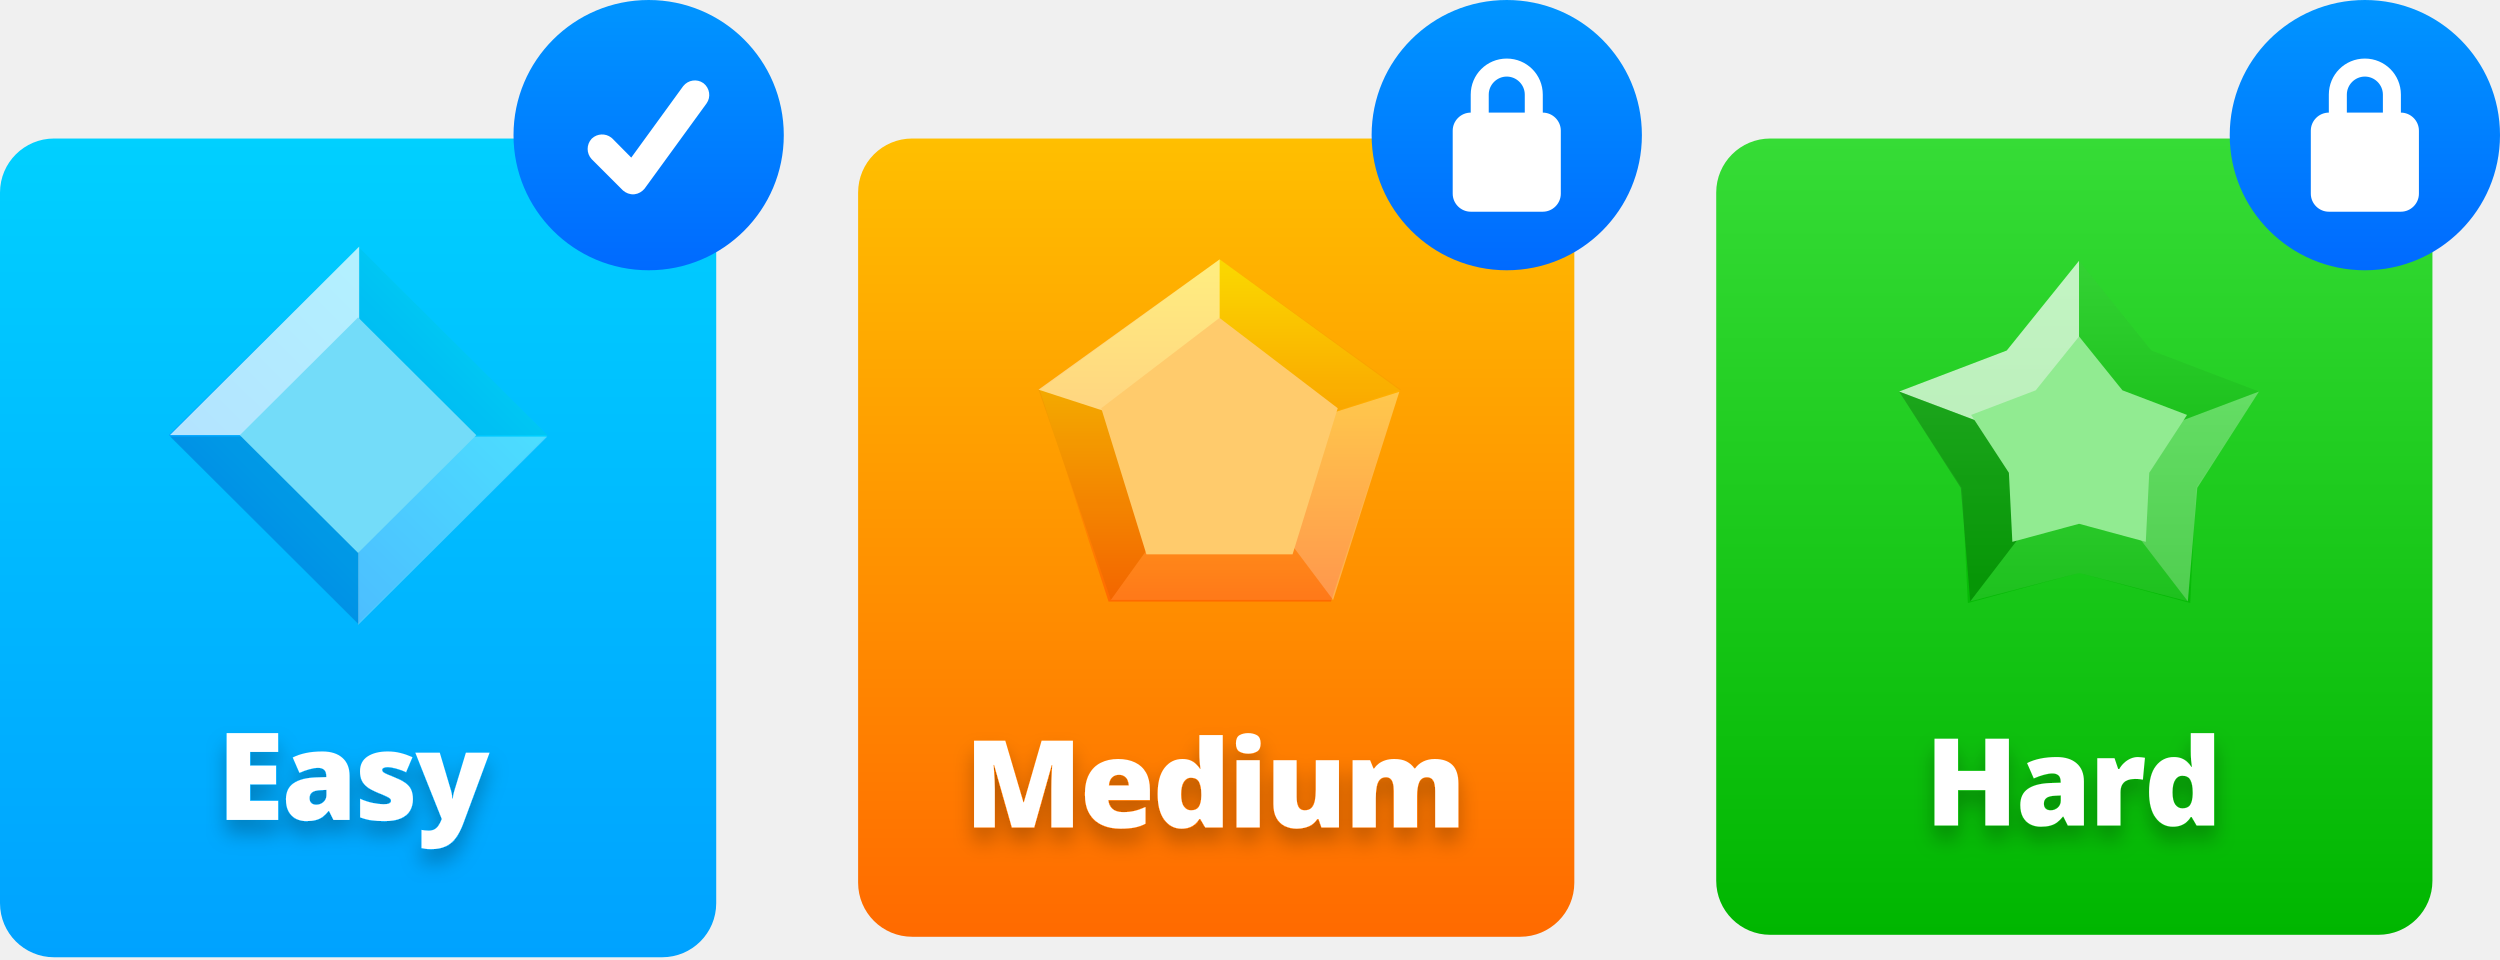
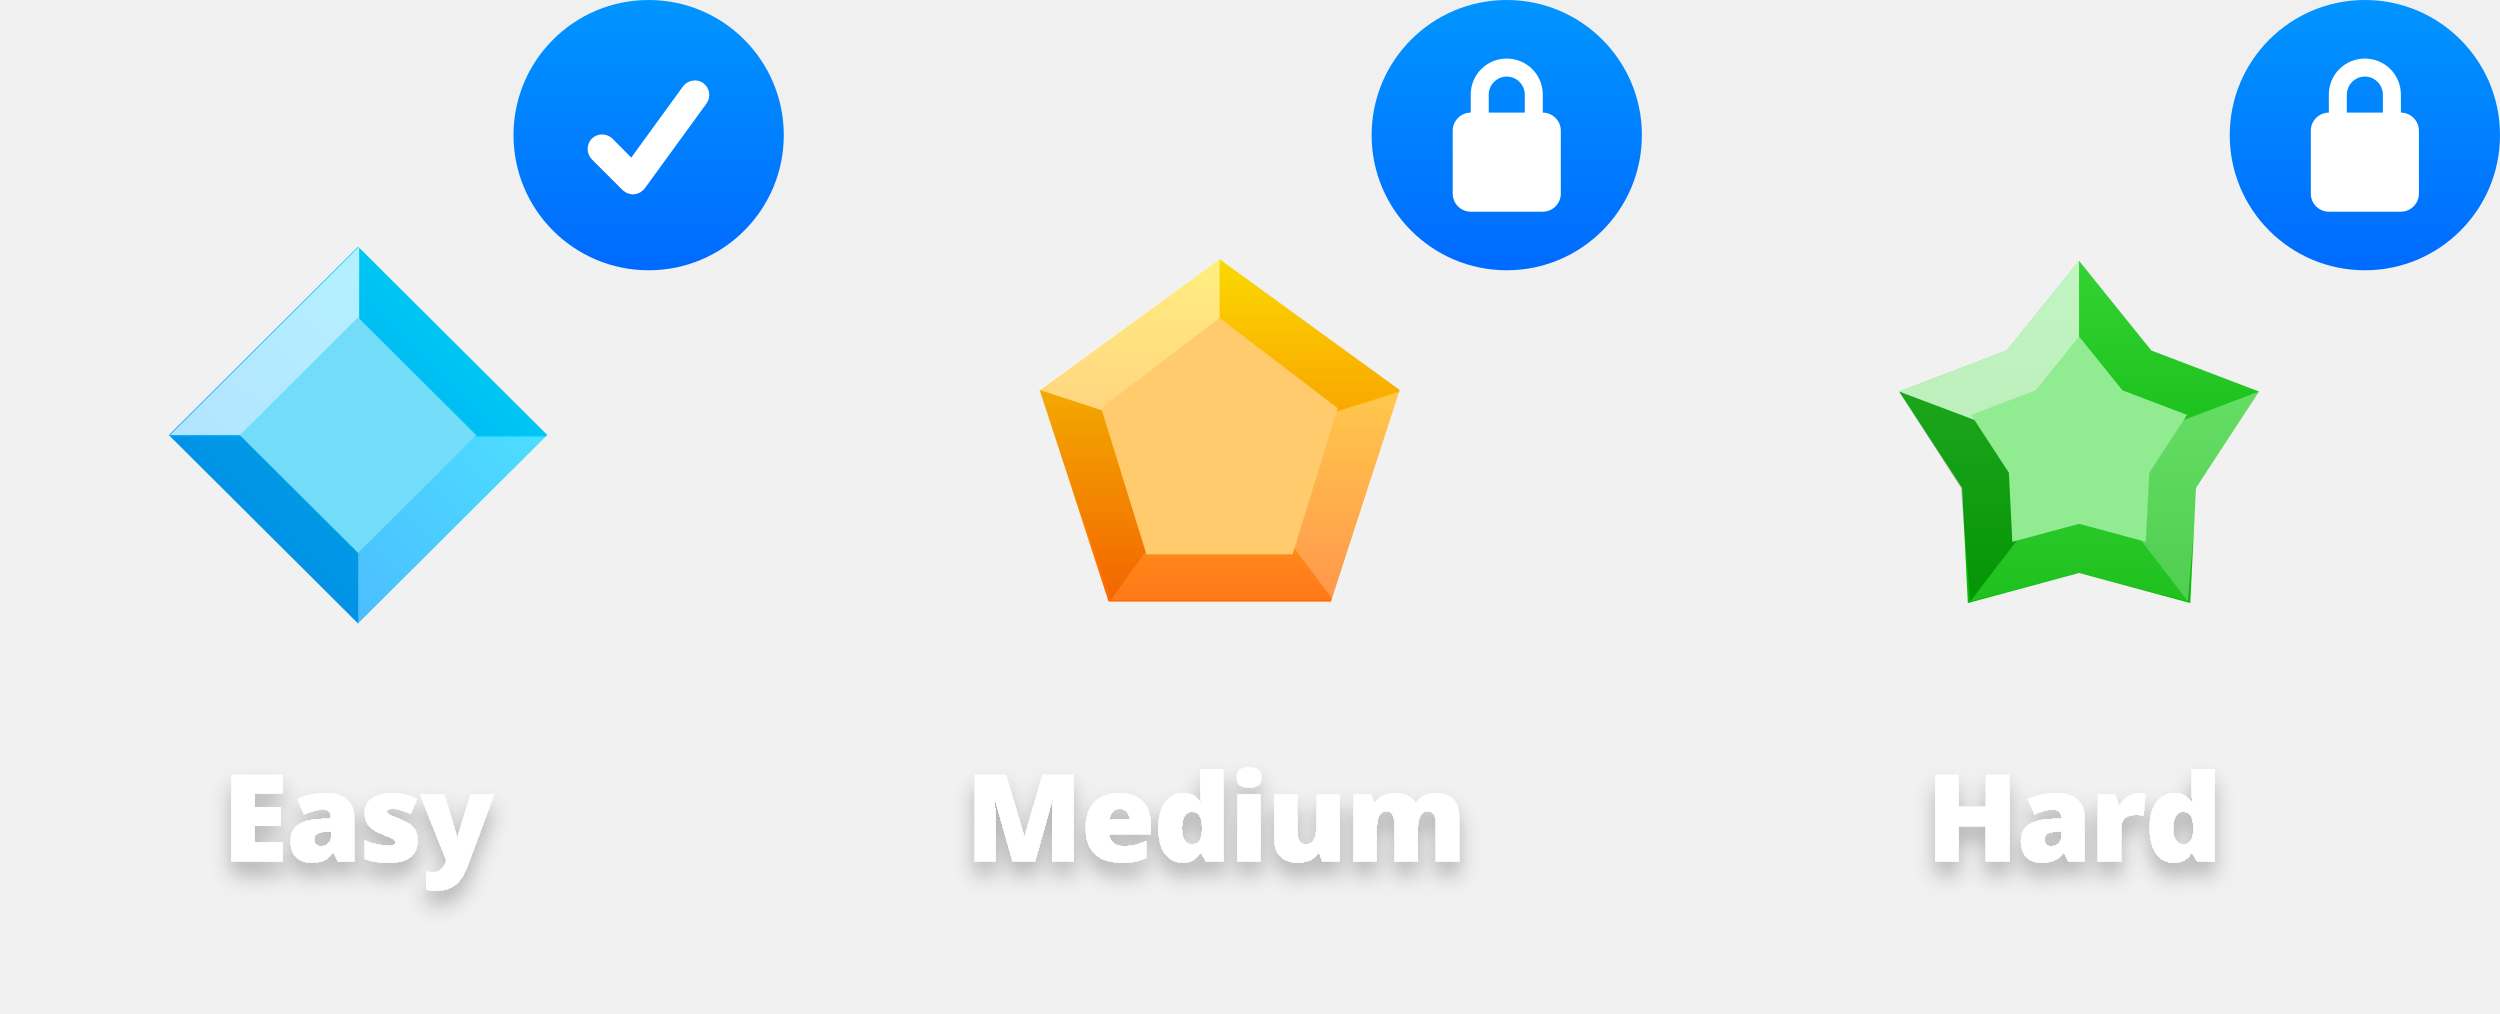
- <svg xmlns="http://www.w3.org/2000/svg" width="370" height="142" viewBox="0 0 370 142" fill="none">
-   <rect y="20.5" width="106" height="121.174" rx="8" fill="url(#paint0_linear_3063_86)" />
-   <path d="M53 36.5L81 64.385L53 92.27L25 64.385L53 36.5Z" fill="url(#paint1_linear_3063_86)" />
+ <svg xmlns="http://www.w3.org/2000/svg" width="370" height="150" viewBox="0 0 370 150" fill="none">
+   <rect y="20.5" width="106" height="129" rx="8" fill="white" fill-opacity="0.08" />
+   <path d="M53 36.5L81 64.385L53 92.27L25 64.385L53 36.5Z" fill="url(#paint0_linear_3084_698)" />
  <path opacity="0.05" d="M53 36.5L81 64.385H53V36.5Z" fill="black" />
  <path opacity="0.7" d="M25.158 64.385L53.158 36.5L53.158 64.385L25.158 64.385Z" fill="white" />
  <path opacity="0.1" d="M53.158 92.5L25.158 64.615L53.158 64.615L53.158 92.5Z" fill="black" />
  <path opacity="0.3" d="M80.994 64.615L52.994 92.5L52.994 64.615L80.994 64.615Z" fill="white" />
  <path d="M52.994 46.975L70.494 64.404L52.994 81.832L35.494 64.404L52.994 46.975Z" fill="#73DCF9" />
-   <g filter="url(#filter0_d_3063_86)">
-     <path d="M41.17 121.35H33.541V108.5H41.17V111.286H37.013V113.308H40.862V116.094H37.013V118.52H41.17V121.35Z" fill="white" />
-     <path d="M47.718 111.216C48.978 111.216 49.962 111.529 50.671 112.156C51.38 112.777 51.735 113.665 51.735 114.819V121.35H49.353L48.694 120.031H48.623C48.342 120.383 48.052 120.67 47.753 120.893C47.46 121.109 47.123 121.268 46.742 121.367C46.362 121.473 45.896 121.525 45.345 121.525C44.771 121.525 44.255 121.408 43.798 121.174C43.341 120.939 42.981 120.585 42.717 120.11C42.453 119.636 42.322 119.035 42.322 118.309C42.322 117.242 42.691 116.451 43.429 115.936C44.167 115.42 45.237 115.13 46.637 115.065L48.298 115.013V114.872C48.298 114.427 48.187 114.11 47.964 113.923C47.747 113.735 47.455 113.642 47.085 113.642C46.693 113.642 46.253 113.712 45.767 113.853C45.286 113.987 44.803 114.163 44.317 114.38L43.324 112.112C43.898 111.819 44.548 111.597 45.275 111.444C46.001 111.292 46.816 111.216 47.718 111.216ZM48.316 116.902L47.525 116.938C46.892 116.961 46.447 117.072 46.189 117.271C45.937 117.465 45.811 117.743 45.811 118.106C45.811 118.446 45.902 118.698 46.083 118.862C46.265 119.021 46.505 119.1 46.804 119.1C47.22 119.1 47.575 118.968 47.867 118.704C48.166 118.44 48.316 118.098 48.316 117.676V116.902Z" fill="white" />
-     <path d="M61.113 118.291C61.113 118.924 60.972 119.483 60.691 119.97C60.41 120.456 59.959 120.837 59.338 121.112C58.722 121.388 57.911 121.525 56.903 121.525C56.194 121.525 55.558 121.487 54.996 121.411C54.439 121.335 53.874 121.188 53.3 120.972V118.221C53.926 118.508 54.565 118.716 55.215 118.845C55.866 118.968 56.379 119.029 56.754 119.029C57.14 119.029 57.422 118.988 57.597 118.906C57.779 118.818 57.87 118.689 57.87 118.52C57.87 118.373 57.808 118.25 57.685 118.15C57.568 118.045 57.354 117.925 57.044 117.79C56.739 117.655 56.308 117.474 55.752 117.245C55.201 117.017 54.741 116.768 54.372 116.498C54.008 116.229 53.736 115.906 53.554 115.531C53.373 115.156 53.282 114.696 53.282 114.151C53.282 113.179 53.657 112.446 54.407 111.954C55.157 111.462 56.15 111.216 57.386 111.216C58.043 111.216 58.661 111.289 59.241 111.436C59.821 111.576 60.422 111.784 61.043 112.06L60.102 114.274C59.61 114.052 59.112 113.873 58.608 113.738C58.104 113.604 57.703 113.536 57.404 113.536C57.135 113.536 56.926 113.571 56.78 113.642C56.633 113.712 56.56 113.814 56.56 113.949C56.56 114.072 56.61 114.181 56.71 114.274C56.815 114.368 57.011 114.477 57.299 114.6C57.586 114.723 58.005 114.896 58.555 115.118C59.136 115.353 59.613 115.604 59.988 115.874C60.369 116.138 60.65 116.46 60.832 116.841C61.019 117.222 61.113 117.705 61.113 118.291Z" fill="white" />
-     <path d="M61.465 111.392H65.086L66.773 117.104C66.797 117.187 66.82 117.289 66.844 117.412C66.867 117.529 66.888 117.655 66.905 117.79C66.923 117.925 66.935 118.057 66.941 118.186H67.011C67.04 117.945 67.072 117.737 67.108 117.562C67.148 117.38 67.187 117.233 67.222 117.122L68.953 111.392H72.46L68.522 121.982C68.218 122.791 67.863 123.468 67.459 124.013C67.061 124.563 66.566 124.977 65.974 125.252C65.388 125.533 64.658 125.674 63.785 125.674C63.469 125.674 63.196 125.656 62.968 125.621C62.745 125.592 62.549 125.56 62.379 125.524V122.826C62.508 122.85 62.666 122.873 62.854 122.896C63.041 122.92 63.237 122.932 63.443 122.932C63.823 122.932 64.131 122.855 64.365 122.703C64.606 122.551 64.802 122.349 64.954 122.097C65.106 121.851 65.238 121.584 65.35 121.297L65.385 121.209L61.465 111.392Z" fill="white" />
+   <g filter="url(#filter0_d_3084_698)">
+     <path d="M41.859 127.5H34.23V114.65H41.859V117.437H37.702V119.458H41.552V122.244H37.702V124.67H41.859V127.5ZM48.407 117.366C49.667 117.366 50.652 117.68 51.361 118.307C52.07 118.928 52.424 119.815 52.424 120.97V127.5H50.042L49.383 126.182H49.313C49.032 126.533 48.742 126.82 48.443 127.043C48.15 127.26 47.813 127.418 47.432 127.518C47.051 127.623 46.585 127.676 46.035 127.676C45.46 127.676 44.945 127.559 44.488 127.324C44.031 127.09 43.67 126.735 43.407 126.261C43.143 125.786 43.011 125.186 43.011 124.459C43.011 123.393 43.38 122.602 44.118 122.086C44.857 121.57 45.926 121.28 47.327 121.216L48.988 121.163V121.022C48.988 120.577 48.876 120.261 48.654 120.073C48.437 119.886 48.144 119.792 47.775 119.792C47.382 119.792 46.943 119.862 46.456 120.003C45.976 120.138 45.492 120.313 45.006 120.53L44.013 118.263C44.587 117.97 45.238 117.747 45.964 117.595C46.691 117.442 47.505 117.366 48.407 117.366ZM49.005 123.053L48.214 123.088C47.581 123.111 47.136 123.223 46.878 123.422C46.626 123.615 46.5 123.894 46.5 124.257C46.5 124.597 46.591 124.849 46.773 125.013C46.954 125.171 47.195 125.25 47.493 125.25C47.91 125.25 48.264 125.118 48.557 124.854C48.856 124.591 49.005 124.248 49.005 123.826V123.053ZM61.802 124.441C61.802 125.074 61.662 125.634 61.38 126.12C61.099 126.606 60.648 126.987 60.027 127.263C59.412 127.538 58.6 127.676 57.593 127.676C56.883 127.676 56.248 127.638 55.685 127.562C55.129 127.485 54.563 127.339 53.989 127.122V124.371C54.616 124.658 55.255 124.866 55.905 124.995C56.555 125.118 57.068 125.18 57.443 125.18C57.83 125.18 58.111 125.139 58.287 125.057C58.468 124.969 58.559 124.84 58.559 124.67C58.559 124.523 58.498 124.4 58.375 124.301C58.258 124.195 58.044 124.075 57.733 123.94C57.428 123.806 56.998 123.624 56.441 123.396C55.89 123.167 55.43 122.918 55.061 122.648C54.698 122.379 54.425 122.057 54.244 121.682C54.062 121.307 53.971 120.847 53.971 120.302C53.971 119.329 54.346 118.597 55.096 118.104C55.846 117.612 56.84 117.366 58.076 117.366C58.732 117.366 59.35 117.439 59.93 117.586C60.51 117.727 61.111 117.935 61.732 118.21L60.792 120.425C60.3 120.202 59.801 120.023 59.297 119.889C58.794 119.754 58.392 119.687 58.093 119.687C57.824 119.687 57.616 119.722 57.469 119.792C57.323 119.862 57.25 119.965 57.25 120.1C57.25 120.223 57.3 120.331 57.399 120.425C57.505 120.519 57.701 120.627 57.988 120.75C58.275 120.873 58.694 121.046 59.245 121.269C59.825 121.503 60.302 121.755 60.677 122.024C61.058 122.288 61.34 122.61 61.521 122.991C61.709 123.372 61.802 123.855 61.802 124.441ZM62.154 117.542H65.775L67.463 123.255C67.486 123.337 67.51 123.439 67.533 123.562C67.557 123.68 67.577 123.806 67.595 123.94C67.612 124.075 67.624 124.207 67.63 124.336H67.7C67.73 124.096 67.762 123.888 67.797 123.712C67.838 123.53 67.876 123.384 67.911 123.272L69.643 117.542H73.15L69.212 128.133C68.907 128.941 68.553 129.618 68.148 130.163C67.75 130.714 67.255 131.127 66.663 131.402C66.077 131.684 65.348 131.824 64.475 131.824C64.158 131.824 63.886 131.807 63.657 131.771C63.435 131.742 63.238 131.71 63.068 131.675V128.977C63.197 129 63.355 129.023 63.543 129.047C63.73 129.07 63.927 129.082 64.132 129.082C64.513 129.082 64.82 129.006 65.055 128.854C65.295 128.701 65.491 128.499 65.644 128.247C65.796 128.001 65.928 127.734 66.039 127.447L66.074 127.359L62.154 117.542Z" fill="white" />
  </g>
-   <rect x="127" y="20.5" width="106" height="118.142" rx="8" fill="url(#paint2_linear_3063_86)" />
-   <path d="M180.524 38.388L207.154 57.736L196.982 89.04H164.066L153.895 57.736L180.524 38.388Z" fill="url(#paint3_linear_3063_86)" />
+   <rect x="127" y="20.5" width="106" height="129" rx="8" fill="white" fill-opacity="0.08" />
+   <path d="M180.524 38.388L207.154 57.736L196.982 89.04H164.066L153.895 57.736L180.524 38.388Z" fill="url(#paint1_linear_3084_698)" />
  <path opacity="0.3" d="M207.104 57.988L197.303 88.788L180.502 66.388L207.104 57.988Z" fill="white" />
  <path opacity="0.1" d="M164.407 88.787L197.309 88.787L180.508 66.387L164.407 88.787Z" fill="white" />
  <path opacity="0.05" d="M164.41 88.788L153.696 57.67L180.512 66.388L164.41 88.788Z" fill="black" />
  <path opacity="0.5" d="M180.505 38.388L153.697 57.669L180.505 66.388L180.505 38.388Z" fill="white" />
  <path opacity="0.02" d="M180.57 38.388L207.377 57.67L180.57 66.388L180.57 38.388Z" fill="black" />
  <path d="M180.484 47.05L197.984 60.416L191.3 82.043H169.669L162.984 60.416L180.484 47.05Z" fill="#FFCB6C" />
-   <g filter="url(#filter1_d_3063_86)">
-     <path d="M149.757 122.466L147.129 113.211H147.05C147.073 113.451 147.097 113.776 147.12 114.187C147.149 114.597 147.176 115.039 147.199 115.514C147.223 115.988 147.234 116.445 147.234 116.885V122.466H144.158V109.616H148.781L151.462 118.739H151.532L154.16 109.616H158.792V122.466H155.602V116.832C155.602 116.428 155.607 115.994 155.619 115.531C155.637 115.062 155.654 114.623 155.672 114.213C155.695 113.797 155.716 113.469 155.733 113.229H155.654L153.062 122.466H149.757Z" fill="white" />
-     <path d="M165.481 112.332C166.448 112.332 167.283 112.502 167.986 112.842C168.689 113.176 169.231 113.68 169.612 114.354C169.993 115.027 170.183 115.871 170.183 116.885V118.414H164.039C164.069 118.936 164.262 119.363 164.619 119.697C164.983 120.031 165.516 120.198 166.219 120.198C166.84 120.198 167.409 120.137 167.924 120.014C168.446 119.891 168.982 119.7 169.533 119.442V121.912C169.052 122.164 168.528 122.349 167.959 122.466C167.391 122.583 166.673 122.642 165.806 122.642C164.804 122.642 163.908 122.463 163.117 122.105C162.326 121.748 161.702 121.194 161.244 120.444C160.793 119.694 160.568 118.73 160.568 117.553C160.568 116.357 160.773 115.376 161.183 114.608C161.593 113.835 162.167 113.264 162.906 112.895C163.644 112.52 164.502 112.332 165.481 112.332ZM165.604 114.67C165.2 114.67 164.86 114.799 164.584 115.057C164.315 115.309 164.157 115.707 164.11 116.252H167.063C167.057 115.959 166.998 115.692 166.887 115.452C166.776 115.212 166.612 115.021 166.395 114.881C166.184 114.74 165.92 114.67 165.604 114.67Z" fill="white" />
-     <path d="M174.859 122.642C173.834 122.642 172.99 122.205 172.328 121.332C171.666 120.459 171.335 119.182 171.335 117.5C171.335 115.801 171.675 114.515 172.354 113.642C173.034 112.769 173.913 112.332 174.991 112.332C175.436 112.332 175.82 112.396 176.142 112.525C176.465 112.654 176.743 112.83 176.977 113.053C177.217 113.27 177.426 113.516 177.601 113.791H177.672C177.631 113.539 177.592 113.193 177.557 112.754C177.522 112.309 177.505 111.875 177.505 111.453V108.79H180.967V122.466H178.375L177.636 121.209H177.505C177.346 121.473 177.147 121.713 176.907 121.93C176.673 122.146 176.385 122.319 176.046 122.448C175.712 122.577 175.316 122.642 174.859 122.642ZM176.265 119.926C176.816 119.926 177.203 119.753 177.426 119.407C177.654 119.056 177.777 118.522 177.795 117.808V117.535C177.795 116.75 177.683 116.149 177.461 115.733C177.244 115.312 176.834 115.101 176.23 115.101C175.82 115.101 175.48 115.3 175.211 115.698C174.941 116.097 174.806 116.715 174.806 117.553C174.806 118.379 174.941 118.982 175.211 119.363C175.486 119.738 175.838 119.926 176.265 119.926Z" fill="white" />
-     <path d="M186.443 112.508V122.466H183.007V112.508H186.443ZM184.738 108.5C185.231 108.5 185.658 108.603 186.022 108.808C186.391 109.013 186.575 109.42 186.575 110.029C186.575 110.621 186.391 111.022 186.022 111.233C185.658 111.438 185.231 111.541 184.738 111.541C184.234 111.541 183.804 111.438 183.446 111.233C183.095 111.022 182.919 110.621 182.919 110.029C182.919 109.42 183.095 109.013 183.446 108.808C183.804 108.603 184.234 108.5 184.738 108.5Z" fill="white" />
-     <path d="M198.168 112.508V122.466H195.576L195.145 121.227H194.943C194.738 121.561 194.477 121.833 194.161 122.044C193.85 122.249 193.504 122.398 193.123 122.492C192.743 122.592 192.347 122.642 191.937 122.642C191.287 122.642 190.698 122.516 190.17 122.264C189.649 122.012 189.233 121.616 188.922 121.077C188.618 120.538 188.465 119.844 188.465 118.994V112.508H191.902V117.948C191.902 118.593 191.993 119.085 192.174 119.425C192.362 119.759 192.666 119.926 193.088 119.926C193.522 119.926 193.856 119.809 194.09 119.574C194.331 119.34 194.498 118.994 194.591 118.537C194.685 118.08 194.732 117.523 194.732 116.867V112.508H198.168Z" fill="white" />
-     <path d="M212.337 112.332C213.473 112.332 214.341 112.622 214.938 113.202C215.542 113.782 215.844 114.711 215.844 115.988V122.466H212.407V117.052C212.407 116.296 212.304 115.771 212.099 115.479C211.9 115.18 211.601 115.03 211.203 115.03C210.646 115.03 210.26 115.273 210.043 115.76C209.832 116.246 209.726 116.935 209.726 117.825V122.466H206.281V117.052C206.281 116.571 206.237 116.185 206.149 115.892C206.067 115.593 205.941 115.376 205.771 115.241C205.601 115.101 205.388 115.03 205.13 115.03C204.737 115.03 204.429 115.15 204.207 115.391C203.99 115.625 203.838 115.971 203.75 116.428C203.662 116.885 203.618 117.444 203.618 118.106V122.466H200.181V112.508H202.774L203.275 113.738H203.372C203.548 113.469 203.773 113.229 204.049 113.018C204.33 112.807 204.661 112.64 205.042 112.517C205.429 112.394 205.868 112.332 206.36 112.332C207.093 112.332 207.696 112.455 208.171 112.701C208.645 112.947 209.032 113.287 209.331 113.721H209.436C209.753 113.275 210.16 112.933 210.658 112.692C211.156 112.452 211.716 112.332 212.337 112.332Z" fill="white" />
+   <g filter="url(#filter1_d_3084_698)">
+     <path d="M149.875 127.5L147.247 118.245H147.168C147.191 118.485 147.214 118.811 147.238 119.221C147.267 119.631 147.294 120.073 147.317 120.548C147.34 121.022 147.352 121.479 147.352 121.919V127.5H144.276V114.65H148.899L151.58 123.773H151.65L154.278 114.65H158.91V127.5H155.719V121.866C155.719 121.462 155.725 121.028 155.737 120.565C155.754 120.097 155.772 119.657 155.79 119.247C155.813 118.831 155.834 118.503 155.851 118.263H155.772L153.179 127.5H149.875ZM165.599 117.366C166.565 117.366 167.4 117.536 168.103 117.876C168.807 118.21 169.349 118.714 169.729 119.388C170.11 120.062 170.301 120.905 170.301 121.919V123.448H164.157C164.186 123.97 164.38 124.397 164.737 124.731C165.101 125.065 165.634 125.232 166.337 125.232C166.958 125.232 167.526 125.171 168.042 125.048C168.563 124.925 169.1 124.734 169.65 124.477V126.946C169.17 127.198 168.645 127.383 168.077 127.5C167.509 127.617 166.791 127.676 165.924 127.676C164.922 127.676 164.025 127.497 163.234 127.14C162.443 126.782 161.819 126.229 161.362 125.479C160.911 124.729 160.686 123.765 160.686 122.587C160.686 121.392 160.891 120.41 161.301 119.643C161.711 118.869 162.285 118.298 163.023 117.929C163.762 117.554 164.62 117.366 165.599 117.366ZM165.722 119.704C165.317 119.704 164.978 119.833 164.702 120.091C164.433 120.343 164.274 120.741 164.228 121.286H167.181C167.175 120.993 167.116 120.727 167.005 120.486C166.894 120.246 166.729 120.056 166.513 119.915C166.302 119.774 166.038 119.704 165.722 119.704ZM174.977 127.676C173.951 127.676 173.108 127.239 172.446 126.366C171.784 125.493 171.452 124.216 171.452 122.534C171.452 120.835 171.792 119.549 172.472 118.676C173.152 117.803 174.031 117.366 175.109 117.366C175.554 117.366 175.938 117.431 176.26 117.56C176.582 117.688 176.861 117.864 177.095 118.087C177.335 118.304 177.543 118.55 177.719 118.825H177.789C177.748 118.573 177.71 118.228 177.675 117.788C177.64 117.343 177.622 116.909 177.622 116.487V113.824H181.085V127.5H178.493L177.754 126.243H177.622C177.464 126.507 177.265 126.747 177.025 126.964C176.79 127.181 176.503 127.354 176.163 127.482C175.829 127.611 175.434 127.676 174.977 127.676ZM176.383 124.96C176.934 124.96 177.321 124.787 177.543 124.441C177.772 124.09 177.895 123.557 177.912 122.842V122.569C177.912 121.784 177.801 121.184 177.578 120.768C177.362 120.346 176.951 120.135 176.348 120.135C175.938 120.135 175.598 120.334 175.328 120.732C175.059 121.131 174.924 121.749 174.924 122.587C174.924 123.413 175.059 124.017 175.328 124.397C175.604 124.772 175.955 124.96 176.383 124.96ZM186.561 117.542V127.5H183.125V117.542H186.561ZM184.856 113.534C185.348 113.534 185.776 113.637 186.139 113.842C186.508 114.047 186.693 114.454 186.693 115.063C186.693 115.655 186.508 116.057 186.139 116.268C185.776 116.473 185.348 116.575 184.856 116.575C184.352 116.575 183.922 116.473 183.564 116.268C183.213 116.057 183.037 115.655 183.037 115.063C183.037 114.454 183.213 114.047 183.564 113.842C183.922 113.637 184.352 113.534 184.856 113.534ZM198.286 117.542V127.5H195.693L195.263 126.261H195.061C194.856 126.595 194.595 126.867 194.278 127.078C193.968 127.283 193.622 127.433 193.241 127.526C192.86 127.626 192.465 127.676 192.055 127.676C191.404 127.676 190.815 127.55 190.288 127.298C189.767 127.046 189.351 126.65 189.04 126.111C188.735 125.572 188.583 124.878 188.583 124.028V117.542H192.02V122.982C192.02 123.627 192.11 124.119 192.292 124.459C192.48 124.793 192.784 124.96 193.206 124.96C193.64 124.96 193.974 124.843 194.208 124.608C194.448 124.374 194.615 124.028 194.709 123.571C194.803 123.114 194.85 122.558 194.85 121.901V117.542H198.286ZM212.454 117.366C213.591 117.366 214.458 117.656 215.056 118.236C215.66 118.816 215.961 119.745 215.961 121.022V127.5H212.525V122.086C212.525 121.33 212.422 120.806 212.217 120.513C212.018 120.214 211.719 120.064 211.321 120.064C210.764 120.064 210.377 120.308 210.161 120.794C209.95 121.28 209.844 121.969 209.844 122.859V127.5H206.399V122.086C206.399 121.605 206.355 121.219 206.267 120.926C206.185 120.627 206.059 120.41 205.889 120.275C205.719 120.135 205.505 120.064 205.247 120.064C204.855 120.064 204.547 120.185 204.325 120.425C204.108 120.659 203.955 121.005 203.868 121.462C203.78 121.919 203.736 122.479 203.736 123.141V127.5H200.299V117.542H202.892L203.393 118.772H203.49C203.665 118.503 203.891 118.263 204.166 118.052C204.448 117.841 204.779 117.674 205.16 117.551C205.546 117.428 205.986 117.366 206.478 117.366C207.21 117.366 207.814 117.489 208.288 117.735C208.763 117.981 209.15 118.321 209.449 118.755H209.554C209.871 118.31 210.278 117.967 210.776 117.727C211.274 117.486 211.833 117.366 212.454 117.366Z" fill="white" />
  </g>
-   <rect x="254" y="20.5" width="106" height="117.852" rx="8" fill="url(#paint4_linear_3063_86)" />
-   <path d="M307.699 38.6L318.397 51.876L334.329 57.947L325.008 72.224L324.157 89.252L307.699 84.8L291.241 89.252L290.39 72.224L281.07 57.947L297.002 51.876L307.699 38.6Z" fill="url(#paint5_linear_3063_86)" />
+   <rect x="254" y="20.5" width="106" height="129" rx="8" fill="white" fill-opacity="0.08" />
+   <path d="M307.699 38.6L318.397 51.876L334.329 57.947L325.008 72.224L324.157 89.252L307.699 84.8L291.241 89.252L290.39 72.224L281.07 57.947L297.002 51.876L307.699 38.6Z" fill="url(#paint2_linear_3084_698)" />
  <path opacity="0.7" d="M307.696 68V38.6L296.998 51.876L281.066 57.947L307.696 68Z" fill="white" />
  <path opacity="0.05" d="M307.702 68V38.6L318.4 51.876L334.332 57.947L307.702 68Z" fill="black" />
  <path opacity="0.2" d="M307.696 68L291.596 89L290.196 72.2L281.066 57.947L307.696 68Z" fill="black" />
  <path opacity="0.3" d="M307.702 68L323.802 89L325.202 72.2L334.332 57.947L307.702 68Z" fill="white" />
  <path opacity="0.1" d="M307.701 68L323.801 89L307.701 84.8L291.601 89L307.701 68Z" fill="white" />
  <path d="M307.702 49.8L314.121 57.766L323.68 61.408L318.088 69.974L317.577 80.191L307.702 77.52L297.828 80.191L297.317 69.974L291.725 61.408L301.284 57.766L307.702 49.8Z" fill="#91EB91" />
-   <g filter="url(#filter2_d_3063_86)">
-     <path d="M297.317 122.176H293.828V116.938H289.794V122.176H286.305V109.326H289.794V114.09H293.828V109.326H297.317V122.176Z" fill="white" />
-     <path d="M304.402 112.042C305.661 112.042 306.646 112.355 307.355 112.982C308.064 113.604 308.418 114.491 308.418 115.646V122.176H306.036L305.377 120.857H305.307C305.026 121.209 304.736 121.496 304.437 121.719C304.144 121.936 303.807 122.094 303.426 122.193C303.045 122.299 302.579 122.352 302.029 122.352C301.454 122.352 300.939 122.234 300.482 122C300.025 121.766 299.664 121.411 299.401 120.937C299.137 120.462 299.005 119.861 299.005 119.135C299.005 118.068 299.374 117.277 300.113 116.762C300.851 116.246 301.92 115.956 303.321 115.892L304.982 115.839V115.698C304.982 115.253 304.87 114.937 304.648 114.749C304.431 114.562 304.138 114.468 303.769 114.468C303.376 114.468 302.937 114.538 302.451 114.679C301.97 114.813 301.487 114.989 301 115.206L300.007 112.938C300.581 112.646 301.232 112.423 301.958 112.271C302.685 112.118 303.499 112.042 304.402 112.042ZM304.999 117.729L304.208 117.764C303.576 117.787 303.13 117.898 302.872 118.098C302.62 118.291 302.494 118.569 302.494 118.933C302.494 119.272 302.585 119.524 302.767 119.688C302.949 119.847 303.189 119.926 303.488 119.926C303.904 119.926 304.258 119.794 304.551 119.53C304.85 119.267 304.999 118.924 304.999 118.502V117.729Z" fill="white" />
-     <path d="M316.408 112.042C316.595 112.042 316.792 112.057 316.997 112.086C317.202 112.109 317.354 112.13 317.454 112.147L317.146 115.391C317.035 115.361 316.891 115.338 316.716 115.32C316.54 115.297 316.294 115.285 315.977 115.285C315.76 115.285 315.529 115.306 315.283 115.347C315.037 115.388 314.802 115.476 314.58 115.61C314.363 115.739 314.184 115.938 314.044 116.208C313.903 116.472 313.833 116.829 313.833 117.28V122.176H310.396V112.218H312.954L313.49 113.809H313.657C313.839 113.48 314.07 113.185 314.351 112.921C314.638 112.651 314.958 112.438 315.309 112.279C315.667 112.121 316.033 112.042 316.408 112.042Z" fill="white" />
-     <path d="M321.585 122.352C320.56 122.352 319.716 121.915 319.054 121.042C318.392 120.169 318.061 118.892 318.061 117.21C318.061 115.511 318.4 114.225 319.08 113.352C319.76 112.479 320.639 112.042 321.717 112.042C322.162 112.042 322.546 112.106 322.868 112.235C323.191 112.364 323.469 112.54 323.703 112.763C323.943 112.979 324.151 113.226 324.327 113.501H324.398C324.357 113.249 324.318 112.903 324.283 112.464C324.248 112.019 324.231 111.585 324.231 111.163V108.5H327.693V122.176H325.101L324.362 120.919H324.231C324.072 121.183 323.873 121.423 323.633 121.64C323.399 121.856 323.111 122.029 322.772 122.158C322.438 122.287 322.042 122.352 321.585 122.352ZM322.991 119.636C323.542 119.636 323.929 119.463 324.151 119.117C324.38 118.766 324.503 118.232 324.521 117.518V117.245C324.521 116.46 324.409 115.859 324.187 115.443C323.97 115.021 323.56 114.811 322.956 114.811C322.546 114.811 322.206 115.01 321.937 115.408C321.667 115.807 321.532 116.425 321.532 117.263C321.532 118.089 321.667 118.692 321.937 119.073C322.212 119.448 322.564 119.636 322.991 119.636Z" fill="white" />
+   <g filter="url(#filter2_d_3084_698)">
+     <path d="M297.415 127.5H293.926V122.262H289.892V127.5H286.402V114.65H289.892V119.414H293.926V114.65H297.415V127.5ZM304.499 117.366C305.759 117.366 306.743 117.68 307.452 118.307C308.161 118.928 308.516 119.815 308.516 120.97V127.5H306.134L305.475 126.182H305.405C305.123 126.533 304.833 126.82 304.534 127.043C304.242 127.26 303.905 127.418 303.524 127.518C303.143 127.623 302.677 127.676 302.126 127.676C301.552 127.676 301.036 127.559 300.579 127.324C300.122 127.09 299.762 126.735 299.498 126.261C299.235 125.786 299.103 125.186 299.103 124.459C299.103 123.393 299.472 122.602 300.21 122.086C300.949 121.57 302.018 121.28 303.418 121.216L305.079 121.163V121.022C305.079 120.577 304.968 120.261 304.745 120.073C304.529 119.886 304.236 119.792 303.867 119.792C303.474 119.792 303.034 119.862 302.548 120.003C302.068 120.138 301.584 120.313 301.098 120.53L300.105 118.263C300.679 117.97 301.329 117.747 302.056 117.595C302.783 117.442 303.597 117.366 304.499 117.366ZM305.097 123.053L304.306 123.088C303.673 123.111 303.228 123.223 302.97 123.422C302.718 123.615 302.592 123.894 302.592 124.257C302.592 124.597 302.683 124.849 302.865 125.013C303.046 125.171 303.286 125.25 303.585 125.25C304.001 125.25 304.356 125.118 304.649 124.854C304.948 124.591 305.097 124.248 305.097 123.826V123.053ZM316.506 117.366C316.693 117.366 316.889 117.381 317.094 117.41C317.299 117.434 317.452 117.454 317.551 117.472L317.244 120.715C317.133 120.686 316.989 120.662 316.813 120.645C316.637 120.621 316.391 120.609 316.075 120.609C315.858 120.609 315.627 120.63 315.381 120.671C315.134 120.712 314.9 120.8 314.677 120.935C314.461 121.063 314.282 121.263 314.141 121.532C314.001 121.796 313.93 122.153 313.93 122.604V127.5H310.494V117.542H313.051L313.588 119.133H313.755C313.936 118.805 314.168 118.509 314.449 118.245C314.736 117.976 315.055 117.762 315.407 117.604C315.764 117.445 316.131 117.366 316.506 117.366ZM321.683 127.676C320.657 127.676 319.814 127.239 319.151 126.366C318.489 125.493 318.158 124.216 318.158 122.534C318.158 120.835 318.498 119.549 319.178 118.676C319.857 117.803 320.736 117.366 321.814 117.366C322.26 117.366 322.644 117.431 322.966 117.56C323.288 117.688 323.566 117.864 323.801 118.087C324.041 118.304 324.249 118.55 324.425 118.825H324.495C324.454 118.573 324.416 118.228 324.381 117.788C324.346 117.343 324.328 116.909 324.328 116.487V113.824H327.791V127.5H325.198L324.46 126.243H324.328C324.17 126.507 323.971 126.747 323.731 126.964C323.496 127.181 323.209 127.354 322.869 127.482C322.535 127.611 322.14 127.676 321.683 127.676ZM323.089 124.96C323.64 124.96 324.026 124.787 324.249 124.441C324.478 124.09 324.601 123.557 324.618 122.842V122.569C324.618 121.784 324.507 121.184 324.284 120.768C324.067 120.346 323.657 120.135 323.054 120.135C322.644 120.135 322.304 120.334 322.034 120.732C321.765 121.131 321.63 121.749 321.63 122.587C321.63 123.413 321.765 124.017 322.034 124.397C322.31 124.772 322.661 124.96 323.089 124.96Z" fill="white" />
  </g>
-   <rect x="203" width="40" height="40" rx="20" fill="url(#paint6_linear_3063_86)" />
+   <rect x="203" width="40" height="40" rx="20" fill="url(#paint3_linear_3084_698)" />
  <path d="M220.333 14V16.667H225.667V14C225.667 12.542 224.458 11.333 223 11.333C221.542 11.333 220.333 12.542 220.333 14ZM217.667 16.667V14C217.667 11.042 220.042 8.667 223 8.667C225.958 8.667 228.333 11.042 228.333 14V16.667C229.792 16.667 231 17.875 231 19.333V28.667C231 30.125 229.792 31.333 228.333 31.333H217.667C216.208 31.333 215 30.125 215 28.667V19.333C215 17.875 216.208 16.667 217.667 16.667Z" fill="white" />
-   <rect x="330" width="40" height="40" rx="20" fill="url(#paint7_linear_3063_86)" />
+   <rect x="330" width="40" height="40" rx="20" fill="url(#paint4_linear_3084_698)" />
  <path d="M347.333 14V16.667H352.667V14C352.667 12.542 351.458 11.333 350 11.333C348.542 11.333 347.333 12.542 347.333 14ZM344.667 16.667V14C344.667 11.042 347.042 8.667 350 8.667C352.958 8.667 355.333 11.042 355.333 14V16.667C356.792 16.667 358 17.875 358 19.333V28.667C358 30.125 356.792 31.333 355.333 31.333H344.667C343.208 31.333 342 30.125 342 28.667V19.333C342 17.875 343.208 16.667 344.667 16.667Z" fill="white" />
-   <rect x="76" width="40" height="40" rx="20" fill="url(#paint8_linear_3063_86)" />
-   <path d="M101.51 13.053C102.062 12.351 103.076 12.188 103.801 12.706L103.811 12.713L103.819 12.72C104.522 13.272 104.685 14.285 104.167 15.011L104.165 15.014L95.019 27.589L95.008 27.605L94.995 27.62C94.718 27.944 94.323 28.203 93.849 28.256L93.844 28.257C93.316 28.309 92.863 28.095 92.539 27.817L92.524 27.804L87.932 23.212L87.925 23.204C87.319 22.548 87.319 21.538 87.925 20.883L87.939 20.868L87.953 20.854C88.568 20.287 89.494 20.251 90.147 20.748L90.274 20.854L90.283 20.862L90.291 20.87L93.484 24.095L101.498 13.068L101.504 13.061L101.51 13.053Z" fill="white" stroke="white" />
+   <rect x="76" width="40" height="40" rx="20" fill="url(#paint5_linear_3084_698)" />
+   <path d="M101.51 13.053C102.062 12.351 103.076 12.188 103.801 12.706L103.811 12.713L103.819 12.72C104.522 13.272 104.685 14.285 104.167 15.011L104.165 15.014L95.019 27.589L95.008 27.605L94.995 27.62C94.718 27.944 94.323 28.203 93.849 28.256L93.844 28.257C93.316 28.309 92.863 28.095 92.539 27.817L92.524 27.805L87.932 23.212L87.925 23.204C87.319 22.548 87.319 21.538 87.925 20.883L87.939 20.868L87.953 20.854C88.568 20.287 89.494 20.251 90.147 20.748L90.274 20.854L90.283 20.862L90.291 20.87L93.484 24.095L101.498 13.068L101.504 13.061L101.51 13.053Z" fill="white" stroke="white" />
  <defs>
-     <filter id="filter0_d_3063_86" x="30.541" y="107.5" width="44.92" height="23.174" filterUnits="userSpaceOnUse" color-interpolation-filters="sRGB">
+     <filter id="filter0_d_3084_698" x="31.23" y="113.65" width="44.92" height="23.174" filterUnits="userSpaceOnUse" color-interpolation-filters="sRGB">
      <feFlood flood-opacity="0" result="BackgroundImageFix" />
      <feColorMatrix in="SourceAlpha" type="matrix" values="0 0 0 0 0 0 0 0 0 0 0 0 0 0 0 0 0 0 127 0" result="hardAlpha" />
      <feOffset dy="2" />
      <feGaussianBlur stdDeviation="1.5" />
      <feComposite in2="hardAlpha" operator="out" />
      <feColorMatrix type="matrix" values="0 0 0 0 0 0 0 0 0 0 0 0 0 0 0 0 0 0 0.25 0" />
-       <feBlend mode="normal" in2="BackgroundImageFix" result="effect1_dropShadow_3063_86" />
-       <feBlend mode="normal" in="SourceGraphic" in2="effect1_dropShadow_3063_86" result="shape" />
+       <feBlend mode="normal" in2="BackgroundImageFix" result="effect1_dropShadow_3084_698" />
+       <feBlend mode="normal" in="SourceGraphic" in2="effect1_dropShadow_3084_698" result="shape" />
    </filter>
-     <filter id="filter1_d_3063_86" x="141.158" y="107.5" width="77.686" height="20.142" filterUnits="userSpaceOnUse" color-interpolation-filters="sRGB">
+     <filter id="filter1_d_3084_698" x="141.275" y="112.534" width="77.686" height="20.142" filterUnits="userSpaceOnUse" color-interpolation-filters="sRGB">
      <feFlood flood-opacity="0" result="BackgroundImageFix" />
      <feColorMatrix in="SourceAlpha" type="matrix" values="0 0 0 0 0 0 0 0 0 0 0 0 0 0 0 0 0 0 127 0" result="hardAlpha" />
      <feOffset dy="2" />
      <feGaussianBlur stdDeviation="1.5" />
      <feComposite in2="hardAlpha" operator="out" />
      <feColorMatrix type="matrix" values="0 0 0 0 0 0 0 0 0 0 0 0 0 0 0 0 0 0 0.25 0" />
-       <feBlend mode="normal" in2="BackgroundImageFix" result="effect1_dropShadow_3063_86" />
-       <feBlend mode="normal" in="SourceGraphic" in2="effect1_dropShadow_3063_86" result="shape" />
+       <feBlend mode="normal" in2="BackgroundImageFix" result="effect1_dropShadow_3084_698" />
+       <feBlend mode="normal" in="SourceGraphic" in2="effect1_dropShadow_3084_698" result="shape" />
    </filter>
-     <filter id="filter2_d_3063_86" x="283.305" y="107.5" width="47.389" height="19.852" filterUnits="userSpaceOnUse" color-interpolation-filters="sRGB">
+     <filter id="filter2_d_3084_698" x="283.402" y="112.824" width="47.391" height="19.852" filterUnits="userSpaceOnUse" color-interpolation-filters="sRGB">
      <feFlood flood-opacity="0" result="BackgroundImageFix" />
      <feColorMatrix in="SourceAlpha" type="matrix" values="0 0 0 0 0 0 0 0 0 0 0 0 0 0 0 0 0 0 127 0" result="hardAlpha" />
      <feOffset dy="2" />
      <feGaussianBlur stdDeviation="1.5" />
      <feComposite in2="hardAlpha" operator="out" />
      <feColorMatrix type="matrix" values="0 0 0 0 0 0 0 0 0 0 0 0 0 0 0 0 0 0 0.25 0" />
-       <feBlend mode="normal" in2="BackgroundImageFix" result="effect1_dropShadow_3063_86" />
-       <feBlend mode="normal" in="SourceGraphic" in2="effect1_dropShadow_3063_86" result="shape" />
+       <feBlend mode="normal" in2="BackgroundImageFix" result="effect1_dropShadow_3084_698" />
+       <feBlend mode="normal" in="SourceGraphic" in2="effect1_dropShadow_3084_698" result="shape" />
    </filter>
-     <linearGradient id="paint0_linear_3063_86" x1="53" y1="20.5" x2="53" y2="141.674" gradientUnits="userSpaceOnUse">
+     <linearGradient id="paint0_linear_3084_698" x1="67" y1="50.443" x2="39.115" y2="78.442" gradientUnits="userSpaceOnUse">
      <stop stop-color="#00D0FF" />
      <stop offset="1" stop-color="#00A2FF" />
    </linearGradient>
-     <linearGradient id="paint1_linear_3063_86" x1="67" y1="50.443" x2="39.115" y2="78.442" gradientUnits="userSpaceOnUse">
-       <stop stop-color="#00D0FF" />
-       <stop offset="1" stop-color="#00A2FF" />
-     </linearGradient>
-     <linearGradient id="paint2_linear_3063_86" x1="180" y1="20.5" x2="180" y2="138.642" gradientUnits="userSpaceOnUse">
-       <stop stop-color="#FFBF00" />
-       <stop offset="1" stop-color="#FF6A00" />
-     </linearGradient>
-     <linearGradient id="paint3_linear_3063_86" x1="180.524" y1="38.388" x2="180.524" y2="89.04" gradientUnits="userSpaceOnUse">
+     <linearGradient id="paint1_linear_3084_698" x1="180.524" y1="38.388" x2="180.524" y2="89.04" gradientUnits="userSpaceOnUse">
      <stop stop-color="#FFDD00" />
      <stop offset="1" stop-color="#FF6A00" />
    </linearGradient>
-     <linearGradient id="paint4_linear_3063_86" x1="307" y1="138.352" x2="307" y2="20.5" gradientUnits="userSpaceOnUse">
+     <linearGradient id="paint2_linear_3084_698" x1="307.699" y1="94.6" x2="307.699" y2="38.6" gradientUnits="userSpaceOnUse">
      <stop stop-color="#00B600" />
      <stop offset="1" stop-color="#36DC36" />
    </linearGradient>
-     <linearGradient id="paint5_linear_3063_86" x1="307.699" y1="94.6" x2="307.699" y2="38.6" gradientUnits="userSpaceOnUse">
-       <stop stop-color="#00B600" />
-       <stop offset="1" stop-color="#36DC36" />
-     </linearGradient>
-     <linearGradient id="paint6_linear_3063_86" x1="223" y1="0" x2="223" y2="40" gradientUnits="userSpaceOnUse">
+     <linearGradient id="paint3_linear_3084_698" x1="223" y1="0" x2="223" y2="40" gradientUnits="userSpaceOnUse">
      <stop stop-color="#0095FF" />
      <stop offset="1" stop-color="#006AFF" />
    </linearGradient>
-     <linearGradient id="paint7_linear_3063_86" x1="350" y1="0" x2="350" y2="40" gradientUnits="userSpaceOnUse">
+     <linearGradient id="paint4_linear_3084_698" x1="350" y1="0" x2="350" y2="40" gradientUnits="userSpaceOnUse">
      <stop stop-color="#0095FF" />
      <stop offset="1" stop-color="#006AFF" />
    </linearGradient>
-     <linearGradient id="paint8_linear_3063_86" x1="96" y1="0" x2="96" y2="40" gradientUnits="userSpaceOnUse">
+     <linearGradient id="paint5_linear_3084_698" x1="96" y1="0" x2="96" y2="40" gradientUnits="userSpaceOnUse">
      <stop stop-color="#0095FF" />
      <stop offset="1" stop-color="#006AFF" />
    </linearGradient>
  </defs>
</svg>
